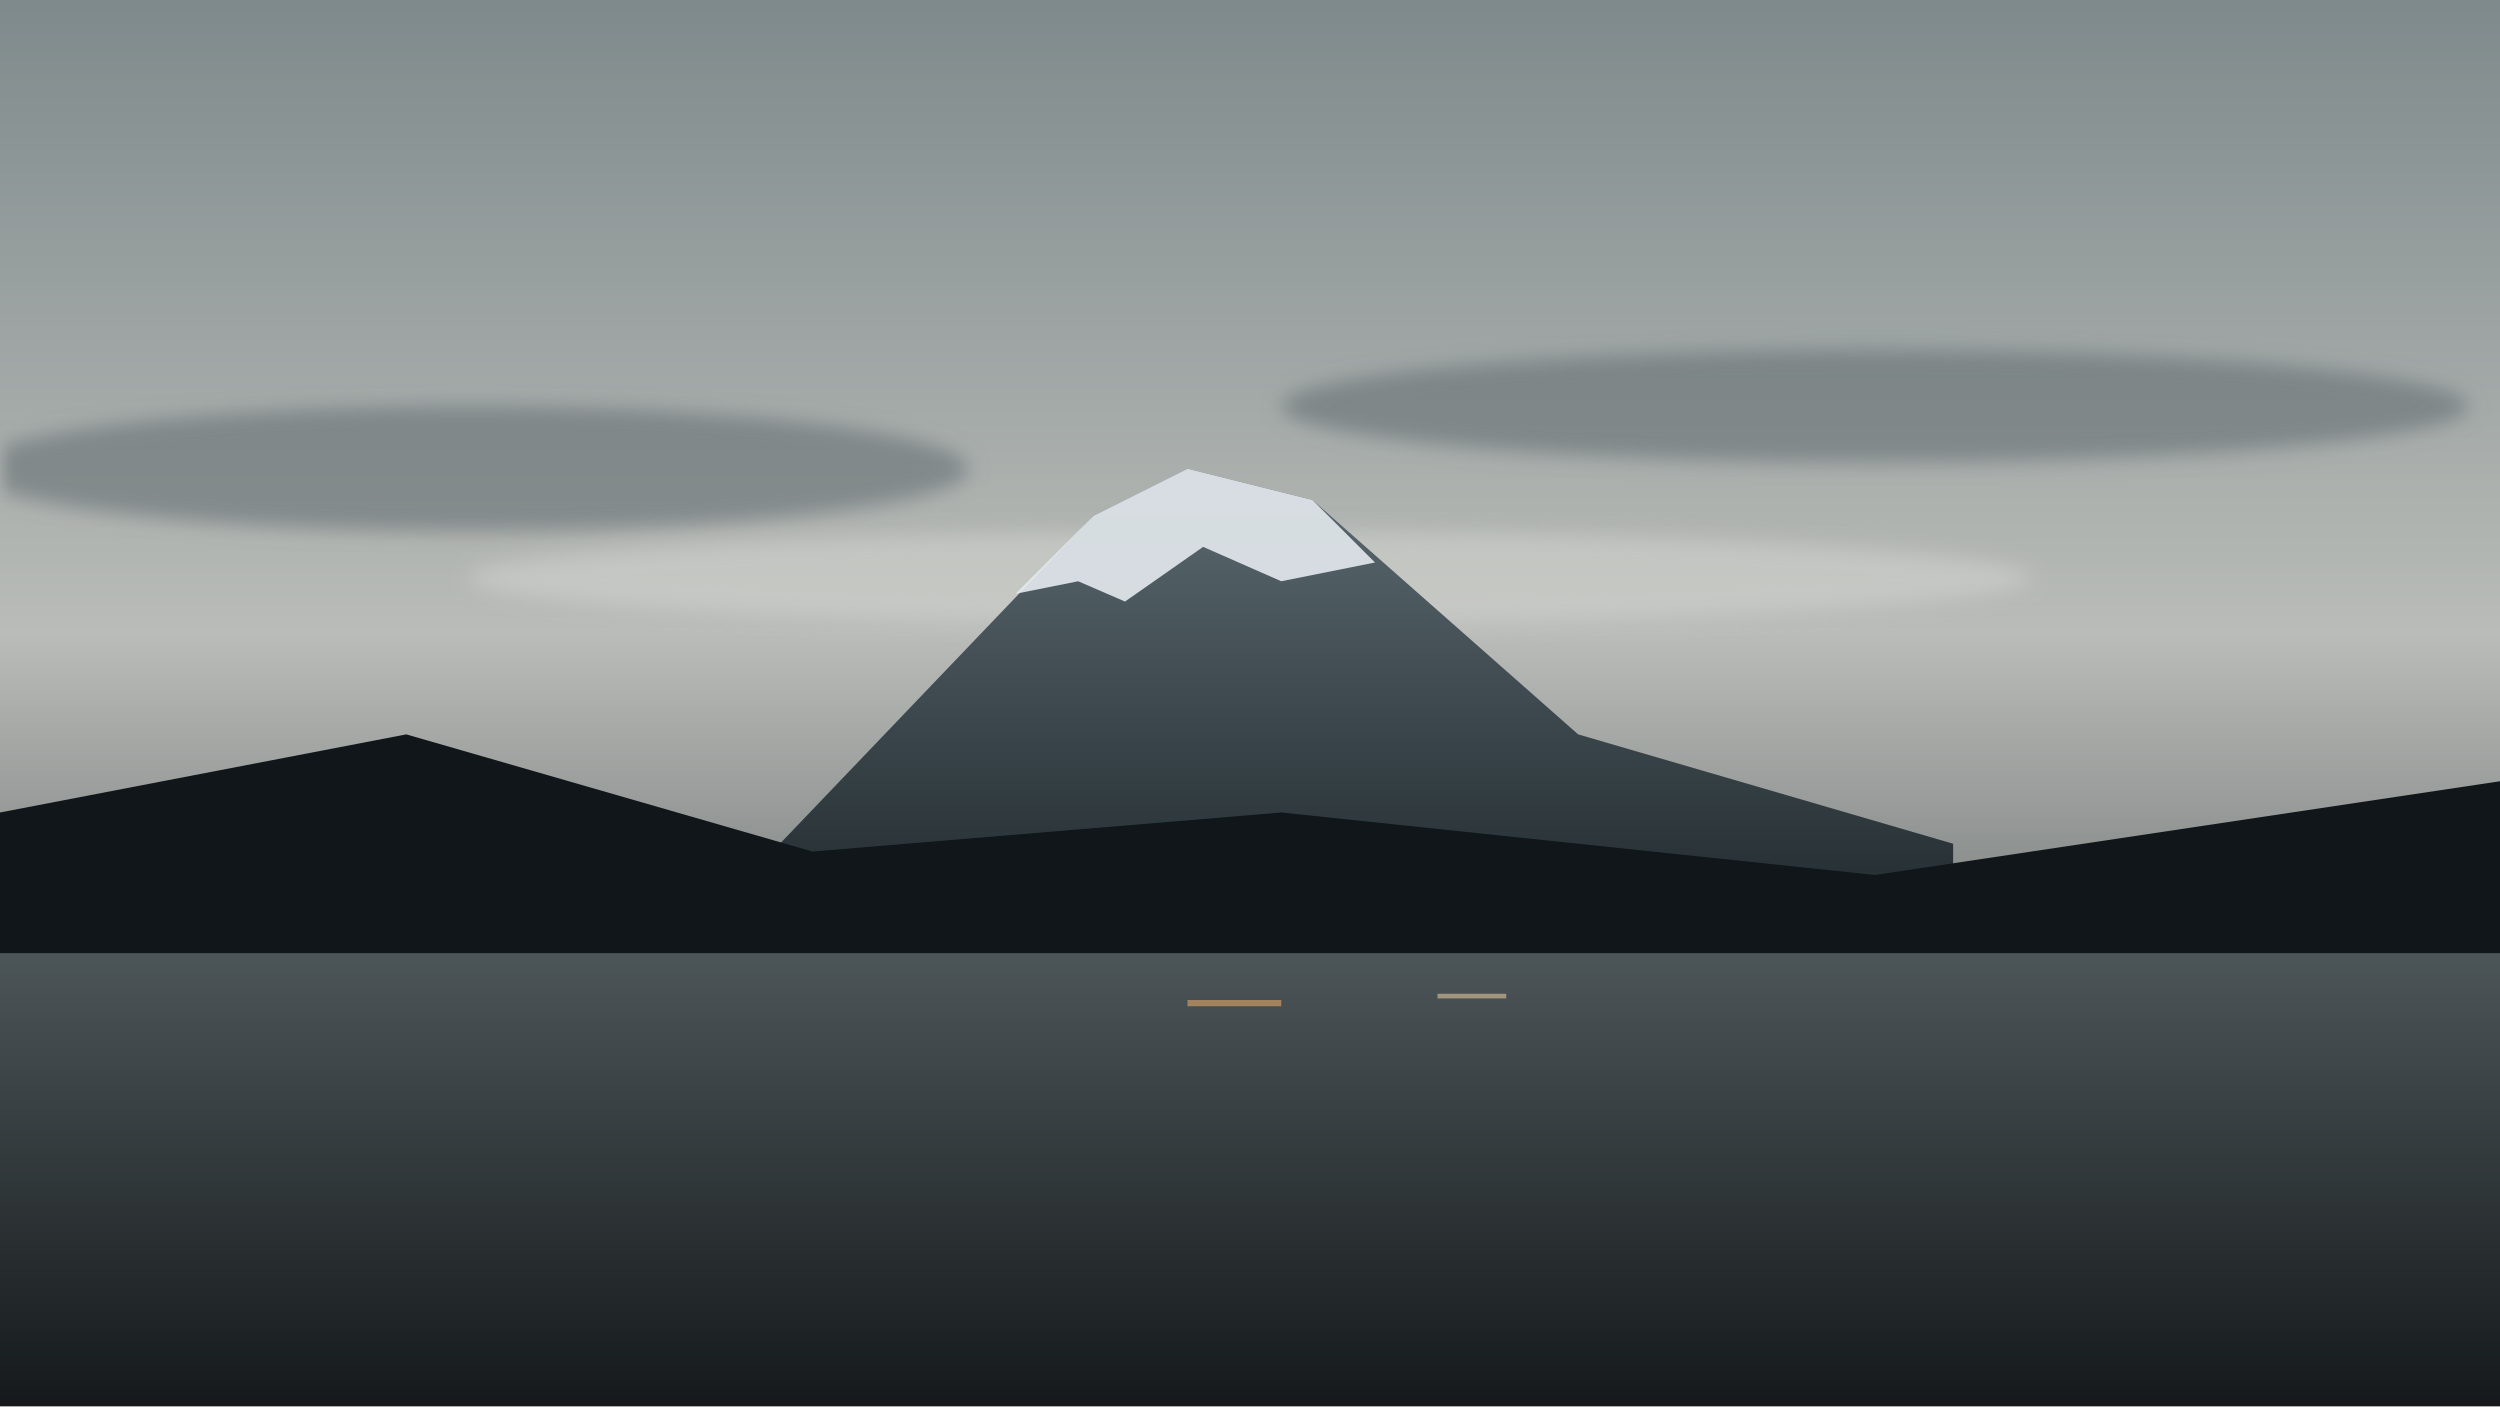
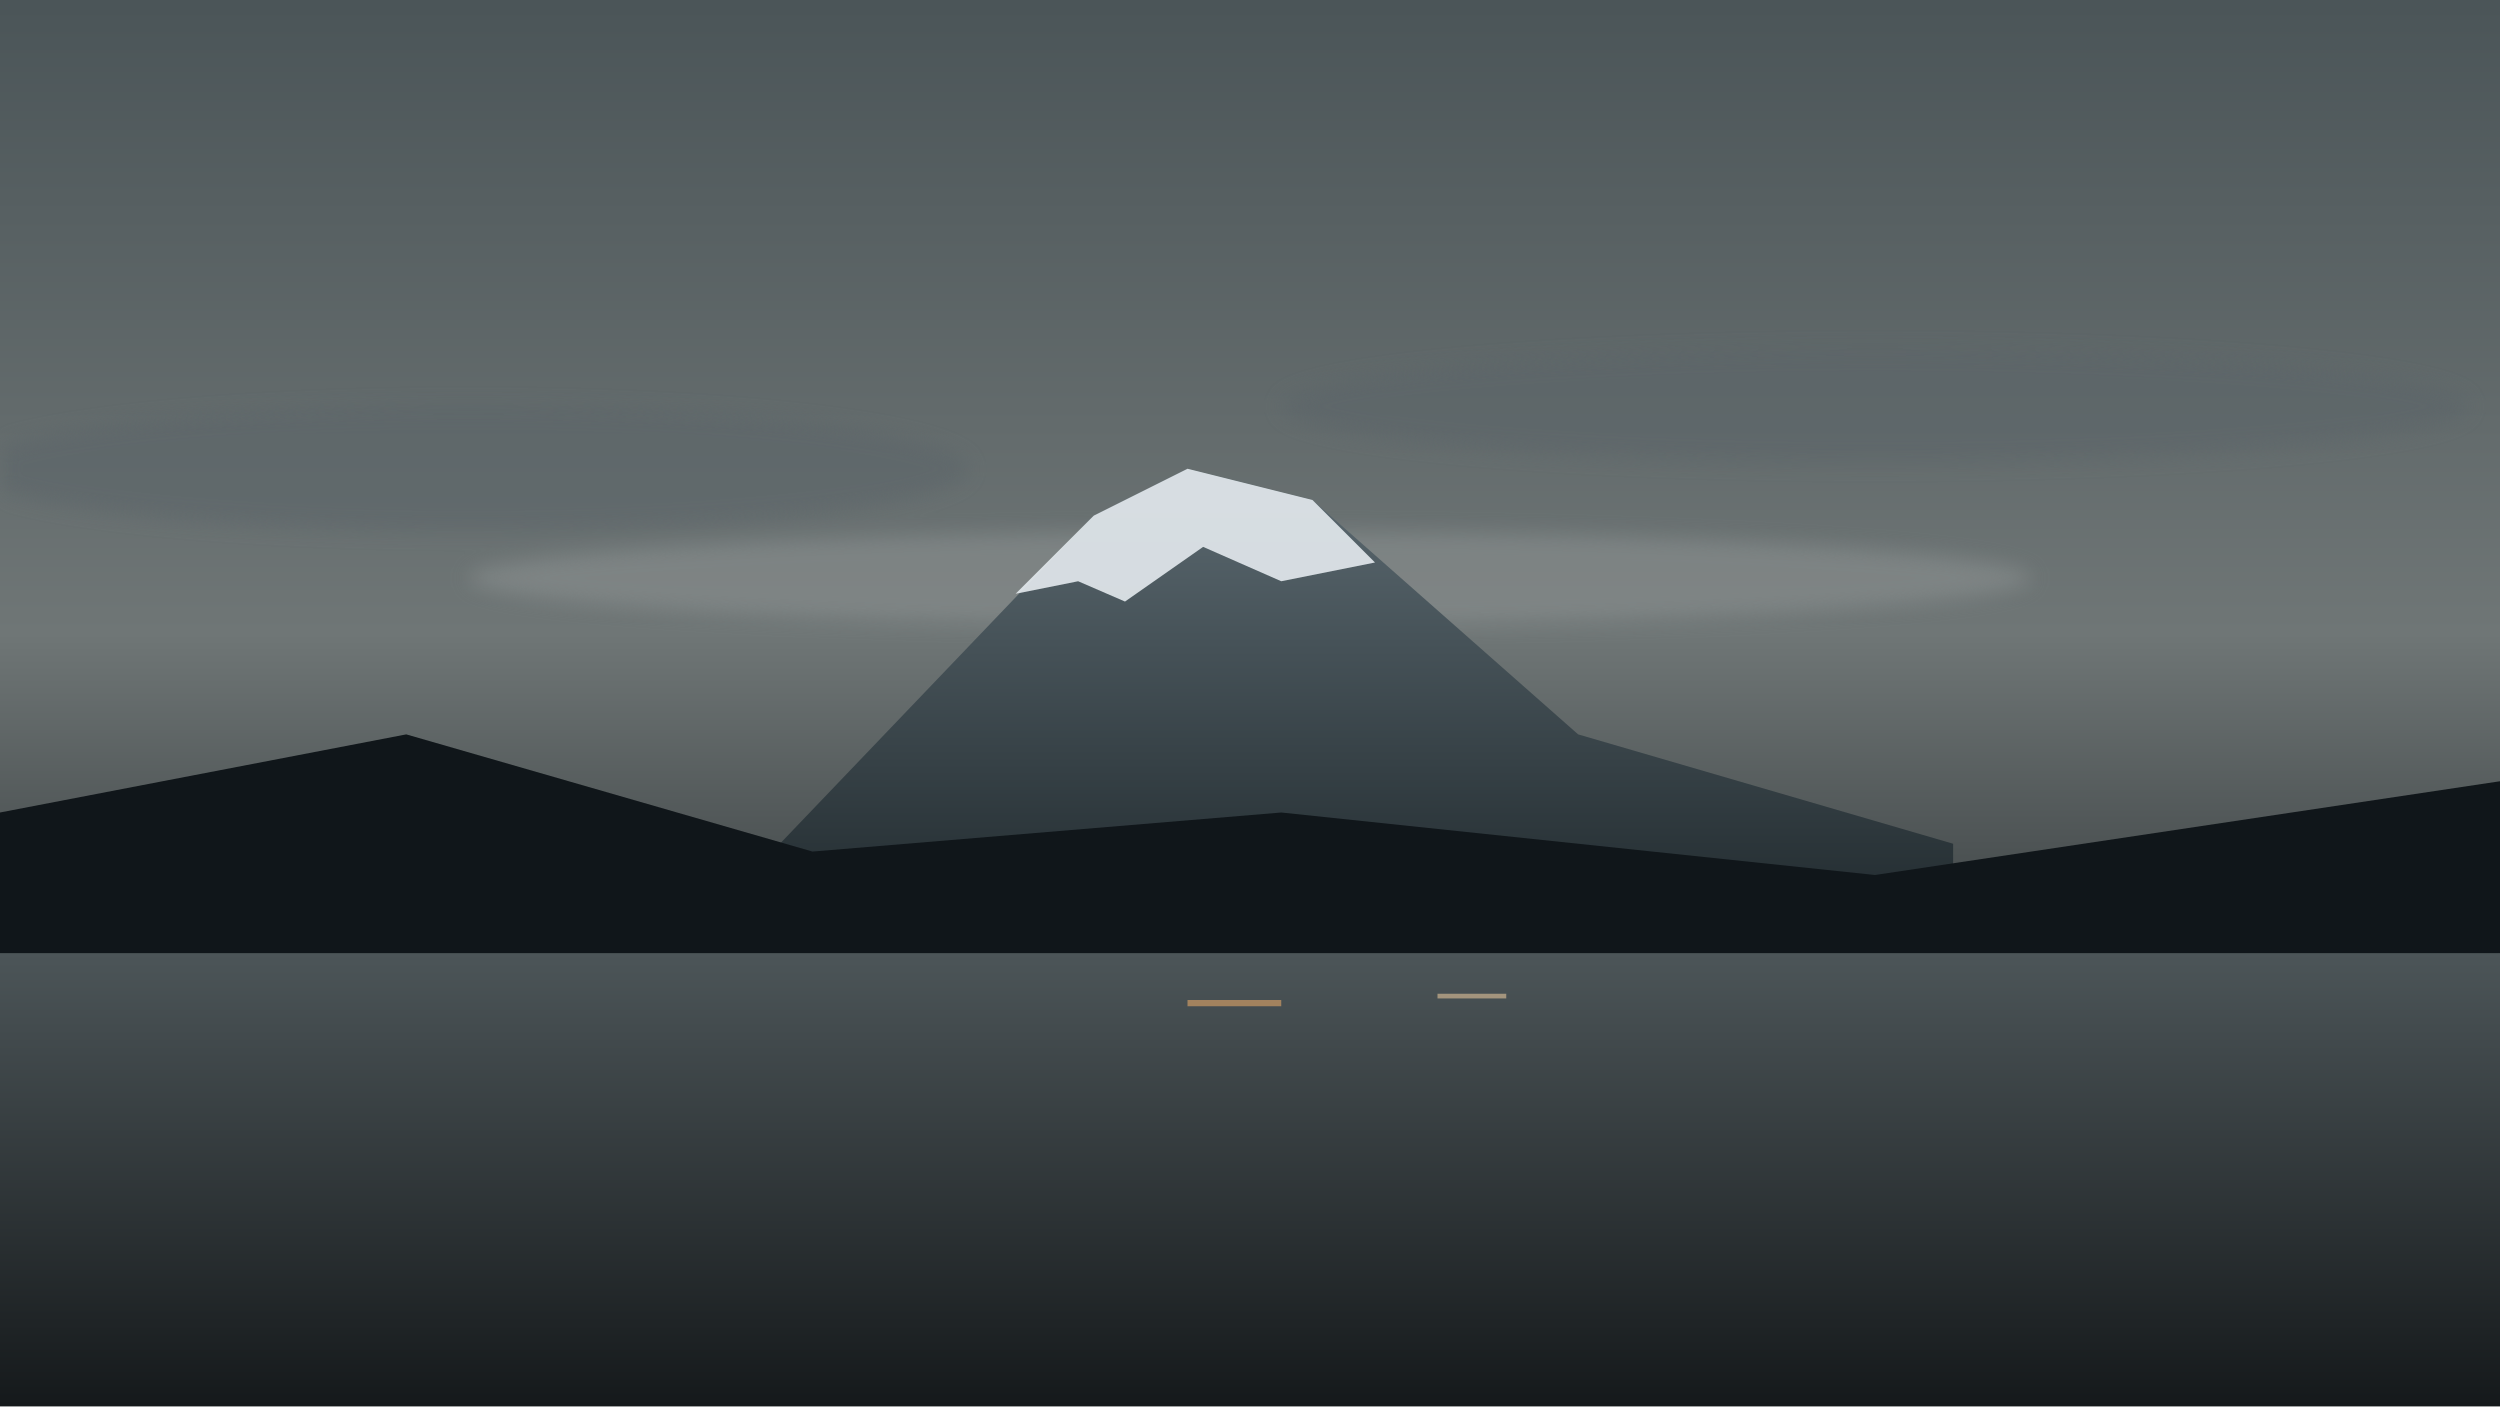
<svg xmlns="http://www.w3.org/2000/svg" viewBox="0 0 1600 900" preserveAspectRatio="xMidYMid slice">
  <defs>
    <linearGradient id="sky" x1="0" y1="0" x2="0" y2="1">
-       <stop offset="0" stop-color="#7f8a8c" />
-       <stop offset=".45" stop-color="#b9bcb8" />
-       <stop offset=".62" stop-color="#8b8f8e" />
+       <stop offset="0" stop-color="#4b5558" />
+       <stop offset=".45" stop-color="#6f7676" />
+       <stop offset=".62" stop-color="#4a5051" />
    </linearGradient>
    <linearGradient id="lake" x1="0" y1="0" x2="0" y2="1">
      <stop offset="0" stop-color="#4c5558" />
      <stop offset="1" stop-color="#15191b" />
    </linearGradient>
    <linearGradient id="mt" x1="0" y1="0" x2="0" y2="1">
      <stop offset="0" stop-color="#5d6b72" />
      <stop offset="1" stop-color="#1f282c" />
    </linearGradient>
    <filter id="soft">
      <feGaussianBlur stdDeviation="6" />
    </filter>
  </defs>
  <rect width="1600" height="900" fill="url(#sky)" />
  <g filter="url(#soft)" opacity=".5">
    <ellipse cx="300" cy="300" rx="320" ry="40" fill="#5a6468" />
    <ellipse cx="1200" cy="260" rx="380" ry="36" fill="#5a6468" />
-     <ellipse cx="800" cy="370" rx="500" ry="30" fill="#d5d6d2" />
+     <ellipse cx="800" cy="370" rx="500" ry="30" fill="#8f9494" />
  </g>
  <polygon points="480,560 700,330 760,300 840,320 1010,470 1250,540 1250,600 480,600" fill="url(#mt)" />
  <polygon points="650,380 700,330 760,300 840,320 880,360 820,372 770,350 720,385 690,372" fill="#e4eaee" opacity=".9" />
  <polygon points="0,520 260,470 520,545 820,520 1200,560 1600,500 1600,640 0,640" fill="#10161a" />
  <rect y="610" width="1600" height="290" fill="url(#lake)" />
  <g opacity=".5">
    <rect x="760" y="640" width="60" height="4" fill="#ffb86b" />
    <rect x="920" y="636" width="44" height="3" fill="#ffd9a8" />
  </g>
</svg>
